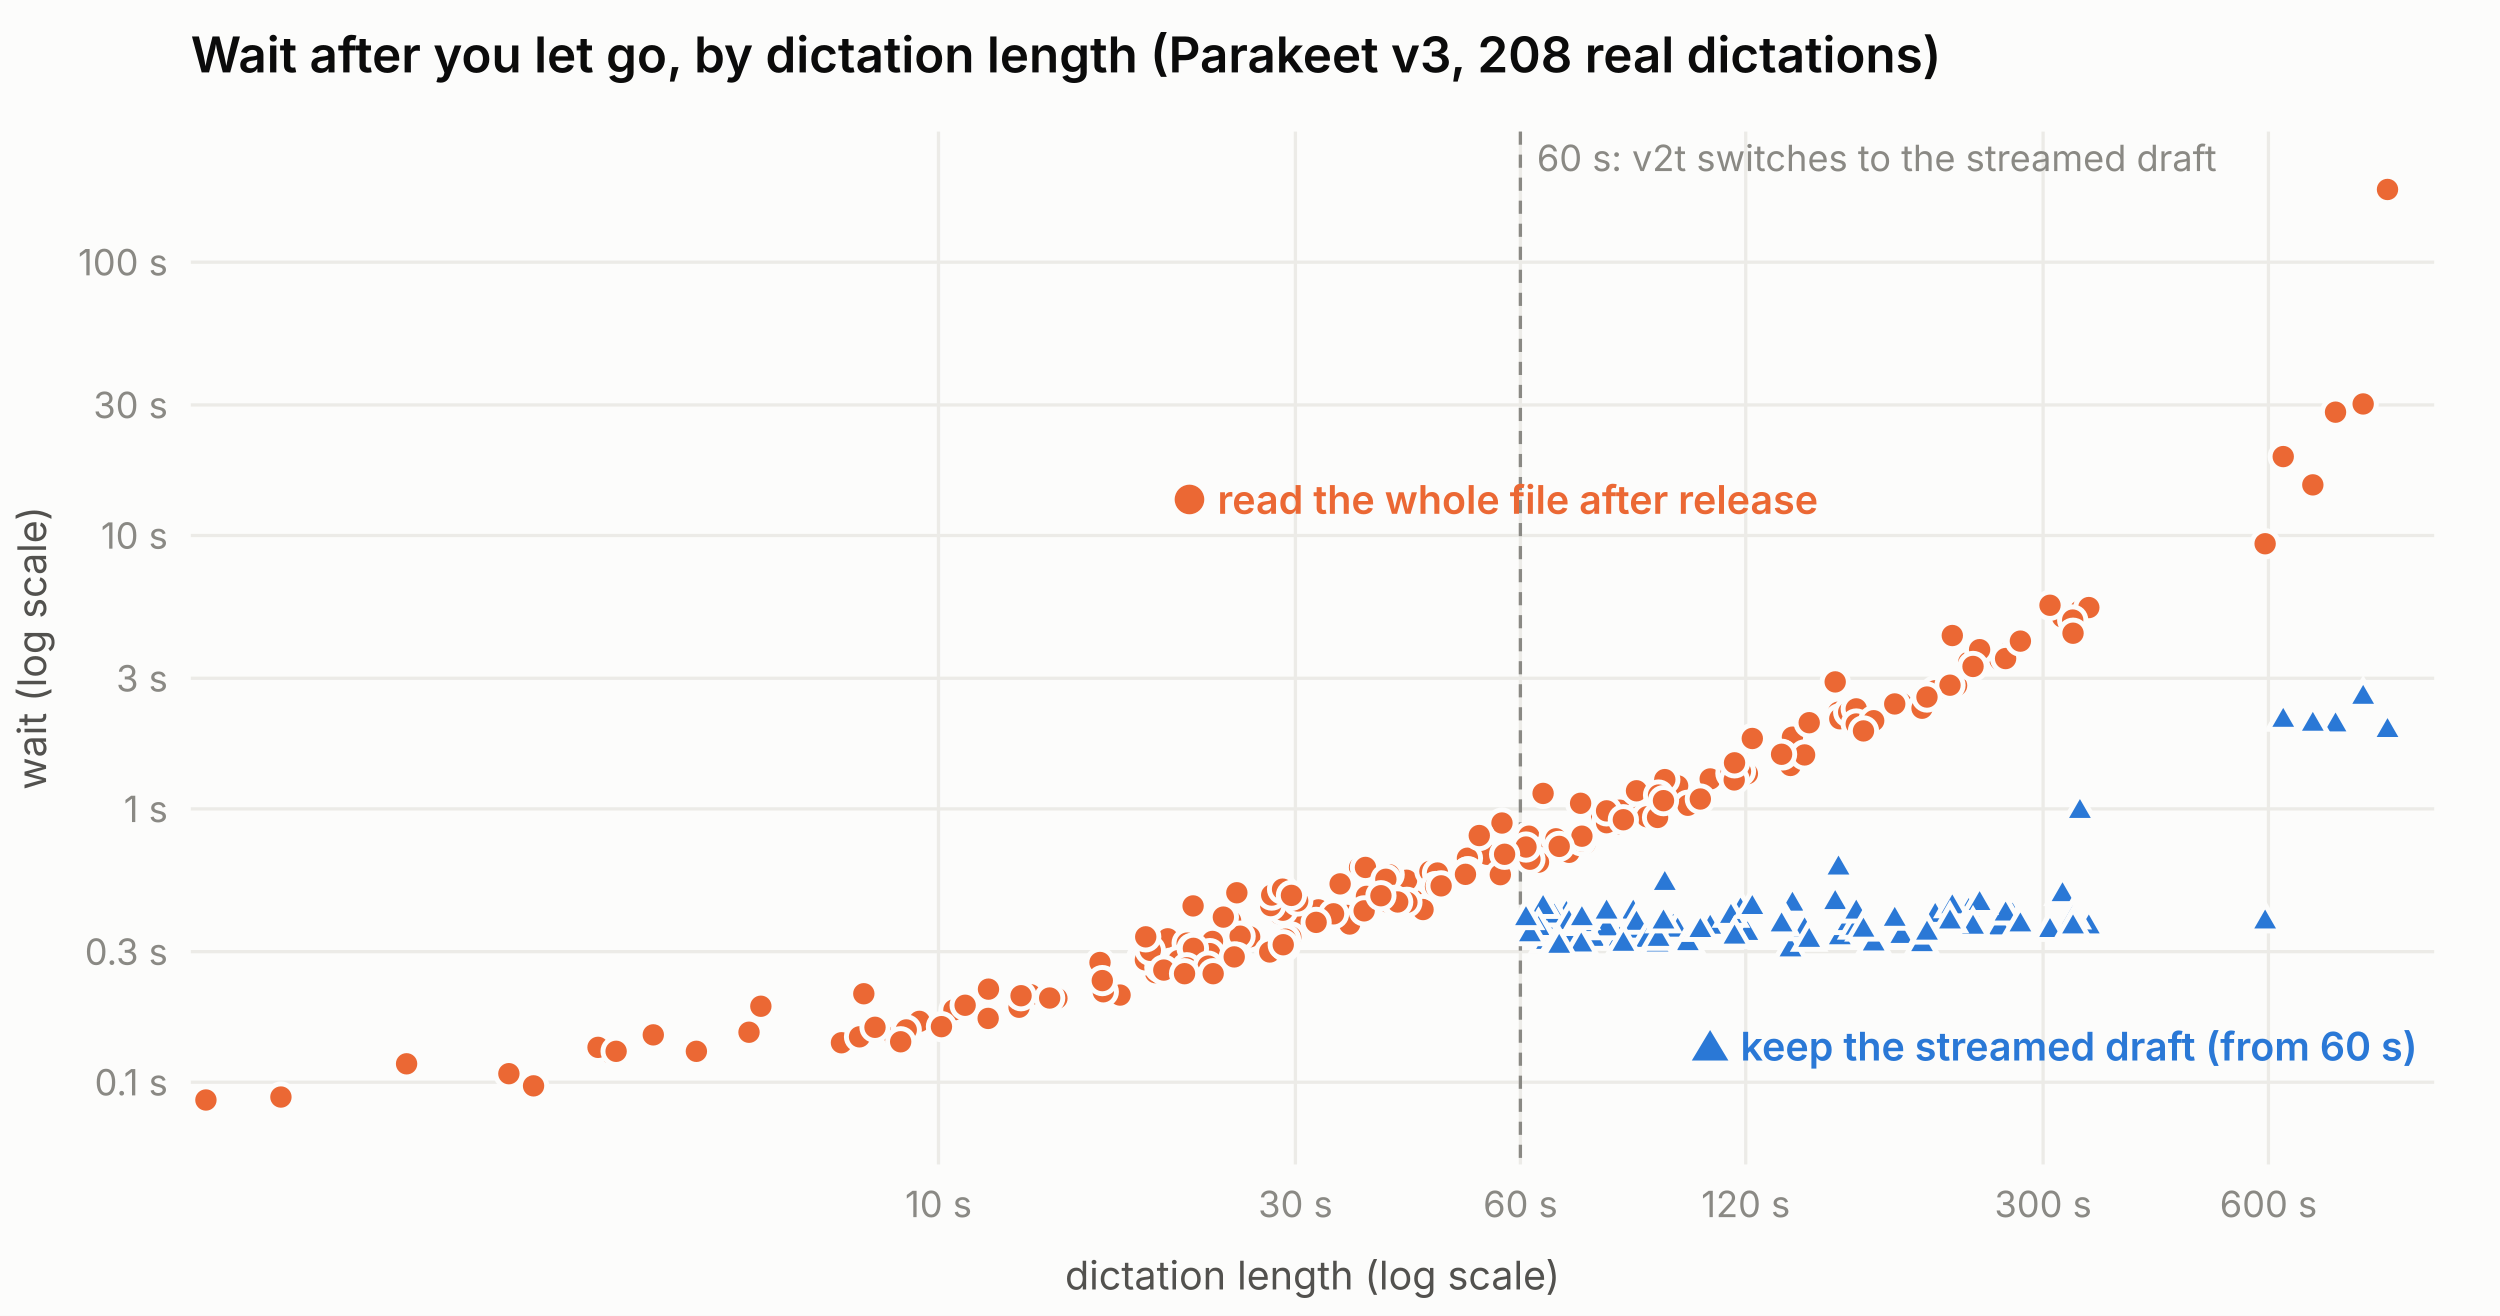
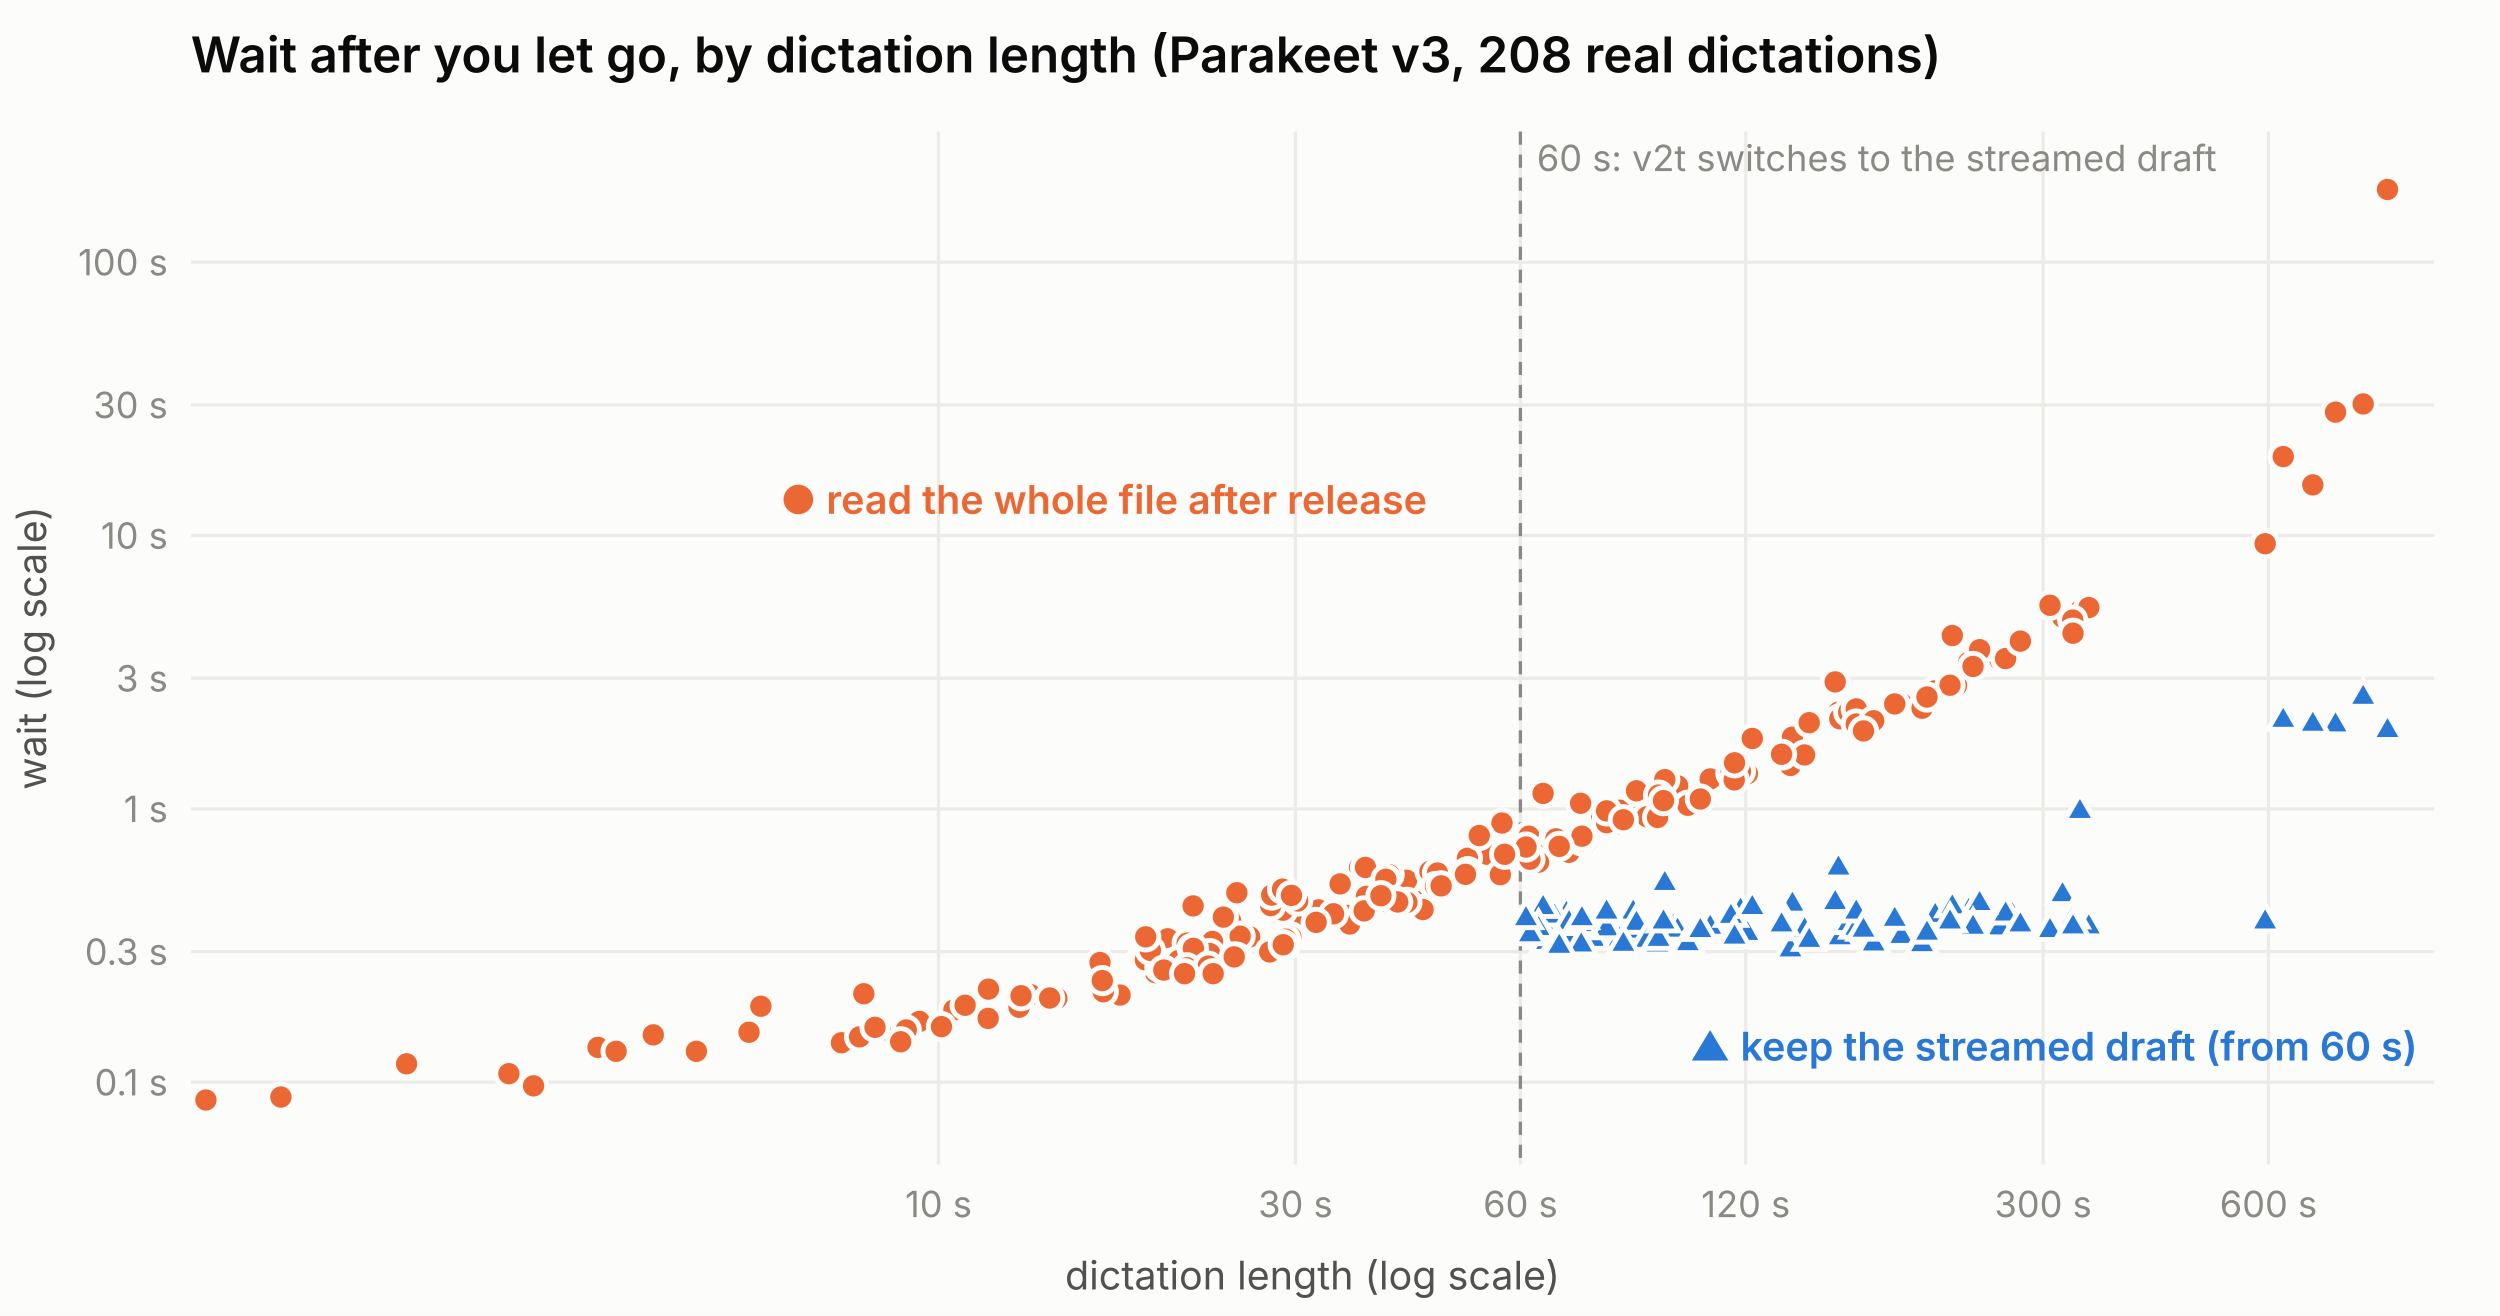
<svg xmlns="http://www.w3.org/2000/svg" viewBox="0 0 760 400" font-family="system-ui,-apple-system,Segoe UI,sans-serif">
  <style>.bg{fill:#fcfcfb}.grid{stroke:#ecebe7}.rule{stroke:#8a8984;stroke-dasharray:4 3}.tick{fill:#8a8984;font-size:11px}.axis{fill:#52514e;font-size:12px}.title{fill:#0b0b0b;font-size:15px;font-weight:600}.lab{font-size:12px;font-weight:600}.whole{fill:#eb6834}.stream{fill:#2a78d6}.dot{stroke:#fcfcfb;stroke-width:1.5}@media (prefers-color-scheme:dark){.bg{fill:#1a1a19}.grid{stroke:#2a2a28}.tick{fill:#8f8e86}.axis{fill:#c3c2b7}.title{fill:#fff}.whole{fill:#d95926}.stream{fill:#3987e5}.dot{stroke:#1a1a19}}</style>
  <rect class="bg" width="760" height="400" />
  <text class="title" x="58" y="22">Wait after you let go, by dictation length (Parakeet v3, 208 real dictations)</text>
  <line class="grid" x1="285.3" x2="285.3" y1="40" y2="354" />
  <text class="tick" x="285.3" y="370" text-anchor="middle">10 s</text>
  <line class="grid" x1="393.8" x2="393.8" y1="40" y2="354" />
  <text class="tick" x="393.8" y="370" text-anchor="middle">30 s</text>
  <line class="grid" x1="462.2" x2="462.2" y1="40" y2="354" />
  <text class="tick" x="462.2" y="370" text-anchor="middle">60 s</text>
  <line class="grid" x1="530.7" x2="530.7" y1="40" y2="354" />
  <text class="tick" x="530.7" y="370" text-anchor="middle">120 s</text>
  <line class="grid" x1="621.1" x2="621.1" y1="40" y2="354" />
  <text class="tick" x="621.1" y="370" text-anchor="middle">300 s</text>
  <line class="grid" x1="689.6" x2="689.6" y1="40" y2="354" />
  <text class="tick" x="689.6" y="370" text-anchor="middle">600 s</text>
  <line class="grid" x1="58" x2="740" y1="329.0" y2="329.0" />
  <text class="tick" x="51" y="333.0" text-anchor="end">0.1 s</text>
  <line class="grid" x1="58" x2="740" y1="289.3" y2="289.3" />
  <text class="tick" x="51" y="293.3" text-anchor="end">0.3 s</text>
  <line class="grid" x1="58" x2="740" y1="245.9" y2="245.9" />
  <text class="tick" x="51" y="249.9" text-anchor="end">1 s</text>
  <line class="grid" x1="58" x2="740" y1="206.2" y2="206.2" />
  <text class="tick" x="51" y="210.2" text-anchor="end">3 s</text>
  <line class="grid" x1="58" x2="740" y1="162.8" y2="162.8" />
  <text class="tick" x="51" y="166.8" text-anchor="end">10 s</text>
  <line class="grid" x1="58" x2="740" y1="123.1" y2="123.1" />
  <text class="tick" x="51" y="127.1" text-anchor="end">30 s</text>
  <line class="grid" x1="58" x2="740" y1="79.7" y2="79.7" />
  <text class="tick" x="51" y="83.7" text-anchor="end">100 s</text>
  <line class="rule" x1="462.2" x2="462.2" y1="40" y2="354" />
  <text class="tick" x="467.2" y="52">60 s: v2t switches to the streamed draft</text>
  <text class="axis" x="399.0" y="392" text-anchor="middle">dictation length (log scale)</text>
  <text class="axis" transform="translate(14 197.0) rotate(-90)" text-anchor="middle">wait (log scale)</text>
  <circle class="dot whole" cx="558.9" cy="216.5" r="4" />
  <circle class="dot whole" cx="392.0" cy="280.1" r="4" />
  <circle class="dot whole" cx="409.6" cy="278.3" r="4" />
  <circle class="dot whole" cx="351.3" cy="295.7" r="4" />
  <circle class="dot whole" cx="290.0" cy="307.0" r="4" />
  <circle class="dot whole" cx="227.7" cy="313.8" r="4" />
  <circle class="dot whole" cx="360.1" cy="294.6" r="4" />
  <circle class="dot whole" cx="476.2" cy="255.7" r="4" />
  <circle class="dot whole" cx="396.5" cy="276.1" r="4" />
  <circle class="dot whole" cx="632.3" cy="185.7" r="4" />
  <circle class="dot whole" cx="394.7" cy="276.6" r="4" />
  <circle class="dot whole" cx="531.2" cy="235.2" r="4" />
  <circle class="dot whole" cx="519.9" cy="236.8" r="4" />
  <circle class="dot whole" cx="428.4" cy="272.6" r="4" />
  <circle class="dot whole" cx="455.2" cy="260.4" r="4" />
  <circle class="dot whole" cx="559.3" cy="218.5" r="4" />
  <circle class="dot whole" cx="493.0" cy="250.6" r="4" />
  <circle class="dot whole" cx="529.1" cy="234.5" r="4" />
  <circle class="dot whole" cx="452.1" cy="259.7" r="4" />
  <circle class="dot whole" cx="300.5" cy="300.7" r="4" />
  <circle class="dot whole" cx="544.9" cy="224.1" r="4" />
  <circle class="dot whole" cx="374.1" cy="279.9" r="4" />
  <circle class="dot whole" cx="464.8" cy="254.2" r="4" />
  <circle class="dot whole" cx="562.0" cy="216.5" r="4" />
  <circle class="dot whole" cx="379.9" cy="284.8" r="4" />
  <circle class="dot whole" cx="399.0" cy="281.4" r="4" />
  <circle class="dot whole" cx="347.1" cy="291.1" r="4" />
  <circle class="dot whole" cx="484.3" cy="247.1" r="4" />
  <circle class="dot whole" cx="710.0" cy="125.3" r="4" />
  <circle class="dot whole" cx="394.8" cy="277.1" r="4" />
  <circle class="dot whole" cx="389.0" cy="277.8" r="4" />
  <circle class="dot whole" cx="578.0" cy="213.8" r="4" />
  <circle class="dot whole" cx="611.8" cy="196.9" r="4" />
  <circle class="dot whole" cx="446.1" cy="260.9" r="4" />
  <circle class="dot whole" cx="395.4" cy="280.6" r="4" />
  <circle class="dot whole" cx="321.3" cy="303.5" r="4" />
  <circle class="dot whole" cx="355.0" cy="285.4" r="4" />
  <circle class="dot whole" cx="413.3" cy="263.7" r="4" />
  <circle class="dot whole" cx="564.3" cy="215.5" r="4" />
  <circle class="dot whole" cx="508.7" cy="243.5" r="4" />
  <circle class="dot whole" cx="429.8" cy="273.7" r="4" />
  <circle class="dot whole" cx="496.5" cy="245.2" r="4" />
  <circle class="dot whole" cx="557.9" cy="207.3" r="4" />
  <circle class="dot whole" cx="492.4" cy="246.3" r="4" />
  <circle class="dot whole" cx="456.6" cy="250.2" r="4" />
  <circle class="dot whole" cx="526.2" cy="235.1" r="4" />
  <circle class="dot whole" cx="510.0" cy="238.9" r="4" />
  <circle class="dot whole" cx="279.5" cy="310.5" r="4" />
  <circle class="dot whole" cx="273.9" cy="313.3" r="4" />
  <circle class="dot whole" cx="422.1" cy="274.3" r="4" />
  <circle class="dot whole" cx="613.6" cy="195.0" r="4" />
  <circle class="dot whole" cx="185.6" cy="320.1" r="4" />
  <circle class="dot whole" cx="300.4" cy="309.6" r="4" />
  <circle class="dot whole" cx="470.7" cy="258.0" r="4" />
  <circle class="dot whole" cx="255.8" cy="317.0" r="4" />
  <circle class="dot whole" cx="313.3" cy="302.4" r="4" />
  <circle class="dot whole" cx="386.0" cy="289.4" r="4" />
  <circle class="dot whole" cx="594.8" cy="208.4" r="4" />
  <circle class="dot whole" cx="608.0" cy="200.6" r="4" />
  <circle class="dot whole" cx="481.9" cy="256.4" r="4" />
  <circle class="dot whole" cx="564.3" cy="220.1" r="4" />
  <circle class="dot whole" cx="527.2" cy="237.1" r="4" />
  <circle class="dot whole" cx="544.3" cy="232.7" r="4" />
  <circle class="dot whole" cx="446.3" cy="265.0" r="4" />
  <circle class="dot whole" cx="446.1" cy="265.1" r="4" />
  <circle class="dot whole" cx="458.3" cy="259.9" r="4" />
  <circle class="dot whole" cx="360.9" cy="286.7" r="4" />
  <circle class="dot whole" cx="472.5" cy="254.2" r="4" />
  <circle class="dot whole" cx="181.8" cy="318.4" r="4" />
  <circle class="dot whole" cx="485.1" cy="246.7" r="4" />
  <circle class="dot whole" cx="527.3" cy="231.9" r="4" />
  <circle class="dot whole" cx="627.0" cy="187.6" r="4" />
  <circle class="dot whole" cx="355.9" cy="292.8" r="4" />
  <circle class="dot whole" cx="635.0" cy="184.7" r="4" />
  <circle class="dot whole" cx="340.5" cy="302.5" r="4" />
  <circle class="dot whole" cx="211.7" cy="319.6" r="4" />
  <circle class="dot whole" cx="261.3" cy="315.2" r="4" />
  <circle class="dot whole" cx="309.8" cy="306.2" r="4" />
  <circle class="dot whole" cx="432.6" cy="276.5" r="4" />
  <circle class="dot whole" cx="368.6" cy="286.2" r="4" />
  <circle class="dot whole" cx="470.3" cy="258.9" r="4" />
  <circle class="dot whole" cx="410.3" cy="280.9" r="4" />
  <circle class="dot whole" cx="425.8" cy="270.6" r="4" />
  <circle class="dot whole" cx="392.4" cy="284.8" r="4" />
  <circle class="dot whole" cx="390.7" cy="287.7" r="4" />
  <circle class="dot whole" cx="348.2" cy="291.8" r="4" />
  <circle class="dot whole" cx="272.0" cy="315.2" r="4" />
  <circle class="dot whole" cx="438.8" cy="268.4" r="4" />
  <circle class="dot whole" cx="367.8" cy="289.9" r="4" />
  <circle class="dot whole" cx="439.5" cy="266.9" r="4" />
  <circle class="dot whole" cx="352.6" cy="294.1" r="4" />
  <circle class="dot whole" cx="358.3" cy="292.0" r="4" />
  <circle class="dot whole" cx="362.4" cy="288.3" r="4" />
  <circle class="dot whole" cx="486.9" cy="248.3" r="4" />
  <circle class="dot whole" cx="440.0" cy="267.8" r="4" />
  <circle class="dot whole" cx="498.4" cy="248.2" r="4" />
  <circle class="dot whole" cx="123.6" cy="323.4" r="4" />
  <circle class="dot whole" cx="390.0" cy="276.7" r="4" />
  <circle class="dot whole" cx="400.8" cy="276.6" r="4" />
  <circle class="dot whole" cx="588.3" cy="210.0" r="4" />
  <circle class="dot whole" cx="576.0" cy="214.0" r="4" />
  <circle class="dot whole" cx="405.4" cy="277.8" r="4" />
  <circle class="dot whole" cx="423.0" cy="271.2" r="4" />
  <circle class="dot whole" cx="488.4" cy="250.1" r="4" />
  <circle class="dot whole" cx="476.7" cy="255.4" r="4" />
  <circle class="dot whole" cx="609.7" cy="200.2" r="4" />
  <circle class="dot whole" cx="335.4" cy="301.5" r="4" />
  <circle class="dot whole" cx="266.0" cy="312.3" r="4" />
  <circle class="dot whole" cx="598.5" cy="201.3" r="4" />
  <circle class="dot whole" cx="541.9" cy="229.5" r="4" />
  <circle class="dot whole" cx="694.1" cy="138.8" r="4" />
  <circle class="dot whole" cx="386.3" cy="275.3" r="4" />
  <circle class="dot whole" cx="262.6" cy="302.1" r="4" />
  <circle class="dot whole" cx="427.6" cy="267.6" r="4" />
  <circle class="dot whole" cx="362.8" cy="288.3" r="4" />
  <circle class="dot whole" cx="377.0" cy="284.6" r="4" />
  <circle class="dot whole" cx="394.5" cy="273.9" r="4" />
  <circle class="dot whole" cx="449.7" cy="254.0" r="4" />
  <circle class="dot whole" cx="407.4" cy="268.7" r="4" />
  <circle class="dot whole" cx="469.1" cy="241.2" r="4" />
  <circle class="dot whole" cx="434.7" cy="264.9" r="4" />
  <circle class="dot whole" cx="362.7" cy="275.4" r="4" />
  <circle class="dot whole" cx="593.5" cy="193.2" r="4" />
  <circle class="dot whole" cx="422.3" cy="265.9" r="4" />
  <circle class="dot whole" cx="386.6" cy="272.1" r="4" />
  <circle class="dot whole" cx="532.7" cy="224.5" r="4" />
  <circle class="dot whole" cx="480.5" cy="244.2" r="4" />
  <circle class="dot whole" cx="231.3" cy="305.9" r="4" />
  <circle class="dot whole" cx="389.9" cy="270.3" r="4" />
  <circle class="dot whole" cx="415.1" cy="263.7" r="4" />
  <circle class="dot whole" cx="506.1" cy="237.0" r="4" />
  <circle class="dot whole" cx="349.7" cy="288.9" r="4" />
  <circle class="dot whole" cx="348.3" cy="284.8" r="4" />
  <circle class="dot whole" cx="371.9" cy="278.8" r="4" />
  <circle class="dot whole" cx="334.4" cy="292.6" r="4" />
  <circle class="dot whole" cx="601.8" cy="197.5" r="4" />
  <circle class="dot whole" cx="392.6" cy="272.2" r="4" />
  <circle class="dot whole" cx="421.3" cy="267.3" r="4" />
  <circle class="dot whole" cx="488.4" cy="246.5" r="4" />
  <circle class="dot whole" cx="497.5" cy="240.4" r="4" />
  <circle class="dot whole" cx="718.4" cy="122.8" r="4" />
  <circle class="dot whole" cx="376.0" cy="271.4" r="4" />
  <circle class="dot whole" cx="415.4" cy="272.5" r="4" />
  <circle class="dot whole" cx="400.1" cy="280.4" r="4" />
  <circle class="dot whole" cx="467.7" cy="262.1" r="4" />
  <circle class="dot whole" cx="630.1" cy="188.5" r="4" />
  <circle class="dot whole" cx="198.6" cy="314.6" r="4" />
  <circle class="dot whole" cx="477.0" cy="259.1" r="4" />
  <circle class="dot whole" cx="437.0" cy="265.4" r="4" />
  <circle class="dot whole" cx="423.9" cy="273.7" r="4" />
  <circle class="dot whole" cx="513.1" cy="244.8" r="4" />
  <circle class="dot whole" cx="376.0" cy="291.0" r="4" />
  <circle class="dot whole" cx="569.6" cy="219.1" r="4" />
  <circle class="dot whole" cx="456.1" cy="265.9" r="4" />
  <circle class="dot whole" cx="500.7" cy="248.3" r="4" />
  <circle class="dot whole" cx="503.9" cy="248.5" r="4" />
  <circle class="dot whole" cx="548.6" cy="229.5" r="4" />
  <circle class="dot whole" cx="623.2" cy="184.0" r="4" />
  <circle class="dot whole" cx="725.8" cy="57.6" r="4" />
  <circle class="dot whole" cx="550.0" cy="219.7" r="4" />
  <circle class="dot whole" cx="310.4" cy="302.7" r="4" />
  <circle class="dot whole" cx="541.6" cy="229.3" r="4" />
  <circle class="dot whole" cx="414.7" cy="276.9" r="4" />
  <circle class="dot whole" cx="493.5" cy="249.2" r="4" />
  <circle class="dot whole" cx="445.5" cy="265.8" r="4" />
  <circle class="dot whole" cx="390.8" cy="285.5" r="4" />
  <circle class="dot whole" cx="630.2" cy="192.5" r="4" />
  <circle class="dot whole" cx="85.4" cy="333.5" r="4" />
  <circle class="dot whole" cx="480.7" cy="255.6" r="4" />
  <circle class="dot whole" cx="375.2" cy="290.9" r="4" />
  <circle class="dot whole" cx="427.7" cy="274.3" r="4" />
  <circle class="dot whole" cx="480.9" cy="254.2" r="4" />
  <circle class="dot whole" cx="154.7" cy="326.4" r="4" />
  <circle class="dot whole" cx="436.4" cy="269.5" r="4" />
  <circle class="dot whole" cx="390.1" cy="287.2" r="4" />
  <circle class="dot whole" cx="599.8" cy="202.6" r="4" />
  <circle class="dot whole" cx="566.5" cy="222.2" r="4" />
  <circle class="dot whole" cx="286.2" cy="312.1" r="4" />
  <circle class="dot whole" cx="592.8" cy="208.3" r="4" />
  <circle class="dot whole" cx="187.3" cy="319.6" r="4" />
  <circle class="dot whole" cx="360.8" cy="294.2" r="4" />
  <circle class="dot whole" cx="504.2" cy="241.7" r="4" />
  <circle class="dot whole" cx="319.1" cy="303.4" r="4" />
  <circle class="dot whole" cx="275.5" cy="313.1" r="4" />
  <circle class="dot whole" cx="473.0" cy="255.0" r="4" />
  <circle class="dot whole" cx="353.8" cy="294.9" r="4" />
  <circle class="dot whole" cx="367.3" cy="293.7" r="4" />
  <circle class="dot whole" cx="424.9" cy="274.2" r="4" />
  <circle class="dot whole" cx="465.1" cy="261.2" r="4" />
  <circle class="dot whole" cx="463.9" cy="257.5" r="4" />
  <circle class="dot whole" cx="505.7" cy="243.4" r="4" />
  <circle class="dot whole" cx="703.1" cy="147.4" r="4" />
  <circle class="dot whole" cx="293.4" cy="305.6" r="4" />
  <circle class="dot whole" cx="368.8" cy="296.0" r="4" />
  <circle class="dot whole" cx="62.6" cy="334.4" r="4" />
  <circle class="dot whole" cx="457.4" cy="259.7" r="4" />
  <circle class="dot whole" cx="516.9" cy="242.9" r="4" />
  <circle class="dot whole" cx="273.8" cy="316.7" r="4" />
  <circle class="dot whole" cx="614.2" cy="194.9" r="4" />
  <circle class="dot whole" cx="360.1" cy="296.0" r="4" />
  <circle class="dot whole" cx="162.2" cy="330.1" r="4" />
  <circle class="dot whole" cx="584.3" cy="215.3" r="4" />
  <circle class="dot whole" cx="335.1" cy="298.1" r="4" />
  <circle class="dot whole" cx="688.6" cy="165.3" r="4" />
  <circle class="dot whole" cx="585.8" cy="211.9" r="4" />
  <circle class="dot whole" cx="474.0" cy="257.3" r="4" />
  <circle class="dot whole" cx="438.1" cy="269.3" r="4" />
  <circle class="dot whole" cx="419.8" cy="272.3" r="4" />
  <path class="dot stream" d="M558.9,258.6L563.5,266.6L554.3,266.6Z" />
  <path class="dot stream" d="M476.2,272.4L480.8,280.4L471.6,280.4Z" />
  <path class="dot stream" d="M632.3,241.4L636.9,249.4L627.7,249.4Z" />
  <path class="dot stream" d="M531.2,278.5L535.8,286.5L526.6,286.5Z" />
  <path class="dot stream" d="M519.9,276.6L524.5,284.6L515.3,284.6Z" />
  <path class="dot stream" d="M559.3,279.8L563.9,287.8L554.7,287.8Z" />
  <path class="dot stream" d="M493.0,279.9L497.6,287.9L488.4,287.9Z" />
  <path class="dot stream" d="M529.1,271.4L533.7,279.4L524.5,279.4Z" />
  <path class="dot stream" d="M544.9,269.6L549.5,277.6L540.3,277.6Z" />
  <path class="dot stream" d="M464.8,277.3L469.4,285.3L460.2,285.3Z" />
  <path class="dot stream" d="M562.0,275.5L566.6,283.5L557.4,283.5Z" />
  <path class="dot stream" d="M484.3,280.3L488.9,288.3L479.7,288.3Z" />
  <path class="dot stream" d="M710.0,215.1L714.6,223.1L705.4,223.1Z" />
  <path class="dot stream" d="M578.0,279.4L582.6,287.4L573.4,287.4Z" />
  <path class="dot stream" d="M611.8,272.9L616.4,280.9L607.2,280.9Z" />
  <path class="dot stream" d="M564.3,276.9L568.9,284.9L559.7,284.9Z" />
  <path class="dot stream" d="M508.7,276.3L513.3,284.3L504.1,284.3Z" />
  <path class="dot stream" d="M496.5,272.0L501.1,280.0L491.9,280.0Z" />
  <path class="dot stream" d="M557.9,269.1L562.5,277.1L553.3,277.1Z" />
  <path class="dot stream" d="M492.4,280.2L497.0,288.2L487.8,288.2Z" />
  <path class="dot stream" d="M526.2,273.3L530.8,281.3L521.6,281.3Z" />
  <path class="dot stream" d="M510.0,277.5L514.6,285.5L505.4,285.5Z" />
  <path class="dot stream" d="M613.6,275.6L618.2,283.6L609.0,283.6Z" />
  <path class="dot stream" d="M470.7,278.3L475.3,286.3L466.1,286.3Z" />
  <path class="dot stream" d="M594.8,271.6L599.4,279.6L590.2,279.6Z" />
  <path class="dot stream" d="M608.0,276.8L612.6,284.8L603.4,284.8Z" />
  <path class="dot stream" d="M481.9,274.5L486.5,282.5L477.3,282.5Z" />
  <path class="dot stream" d="M564.3,272.0L568.9,280.0L559.7,280.0Z" />
  <path class="dot stream" d="M527.2,279.8L531.8,287.8L522.6,287.8Z" />
  <path class="dot stream" d="M544.3,283.5L548.9,291.5L539.7,291.5Z" />
  <path class="dot stream" d="M472.5,273.2L477.1,281.2L467.9,281.2Z" />
  <path class="dot stream" d="M485.1,276.9L489.7,284.9L480.5,284.9Z" />
  <path class="dot stream" d="M527.3,279.6L531.9,287.6L522.7,287.6Z" />
  <path class="dot stream" d="M627.0,266.7L631.6,274.7L622.4,274.7Z" />
  <path class="dot stream" d="M635.0,276.5L639.6,284.5L630.4,284.5Z" />
  <path class="dot stream" d="M470.3,281.2L474.9,289.2L465.7,289.2Z" />
  <path class="dot stream" d="M486.9,274.9L491.5,282.9L482.3,282.9Z" />
  <path class="dot stream" d="M498.4,277.8L503.0,285.8L493.8,285.8Z" />
  <path class="dot stream" d="M588.3,273.0L592.9,281.0L583.7,281.0Z" />
  <path class="dot stream" d="M576.0,274.2L580.6,282.2L571.4,282.2Z" />
  <path class="dot stream" d="M488.4,277.1L493.0,285.1L483.8,285.1Z" />
  <path class="dot stream" d="M476.7,279.9L481.3,287.9L472.1,287.9Z" />
  <path class="dot stream" d="M609.7,272.6L614.3,280.6L605.1,280.6Z" />
  <path class="dot stream" d="M598.5,271.5L603.1,279.5L593.9,279.5Z" />
  <path class="dot stream" d="M541.9,274.0L546.5,282.0L537.3,282.0Z" />
  <path class="dot stream" d="M694.1,213.7L698.7,221.7L689.5,221.7Z" />
  <path class="dot stream" d="M469.1,270.6L473.7,278.6L464.5,278.6Z" />
  <path class="dot stream" d="M593.5,270.4L598.1,278.4L588.9,278.4Z" />
  <path class="dot stream" d="M532.7,270.6L537.3,278.6L528.1,278.6Z" />
  <path class="dot stream" d="M480.5,275.8L485.1,283.8L475.9,283.8Z" />
  <path class="dot stream" d="M506.1,263.3L510.7,271.3L501.5,271.3Z" />
  <path class="dot stream" d="M601.8,269.4L606.4,277.4L597.2,277.4Z" />
  <path class="dot stream" d="M488.4,272.0L493.0,280.0L483.8,280.0Z" />
  <path class="dot stream" d="M497.5,275.4L502.1,283.4L492.9,283.4Z" />
  <path class="dot stream" d="M718.4,206.7L723.0,214.7L713.8,214.7Z" />
  <path class="dot stream" d="M467.7,277.0L472.3,285.0L463.1,285.0Z" />
  <path class="dot stream" d="M630.1,273.8L634.7,281.8L625.5,281.8Z" />
  <path class="dot stream" d="M477.0,275.2L481.6,283.2L472.4,283.2Z" />
  <path class="dot stream" d="M513.1,281.6L517.7,289.6L508.5,289.6Z" />
  <path class="dot stream" d="M569.6,281.7L574.2,289.7L565.0,289.7Z" />
  <path class="dot stream" d="M500.7,280.6L505.3,288.6L496.1,288.6Z" />
  <path class="dot stream" d="M503.9,282.0L508.5,290.0L499.3,290.0Z" />
  <path class="dot stream" d="M548.6,277.4L553.2,285.4L544.0,285.4Z" />
  <path class="dot stream" d="M623.2,277.6L627.8,285.6L618.6,285.6Z" />
  <path class="dot stream" d="M725.8,216.8L730.4,224.8L721.2,224.8Z" />
  <path class="dot stream" d="M550.0,280.6L554.6,288.6L545.4,288.6Z" />
  <path class="dot stream" d="M541.6,275.9L546.2,283.9L537.0,283.9Z" />
  <path class="dot stream" d="M493.5,281.8L498.1,289.8L488.9,289.8Z" />
  <path class="dot stream" d="M630.2,276.5L634.8,284.5L625.6,284.5Z" />
  <path class="dot stream" d="M480.7,282.0L485.3,290.0L476.1,290.0Z" />
  <path class="dot stream" d="M480.9,274.0L485.5,282.0L476.3,282.0Z" />
  <path class="dot stream" d="M599.8,276.6L604.4,284.6L595.2,284.6Z" />
  <path class="dot stream" d="M566.5,277.5L571.1,285.5L561.9,285.5Z" />
  <path class="dot stream" d="M592.8,275.0L597.4,283.0L588.2,283.0Z" />
  <path class="dot stream" d="M504.2,280.3L508.8,288.3L499.6,288.3Z" />
  <path class="dot stream" d="M473.0,282.0L477.6,290.0L468.4,290.0Z" />
  <path class="dot stream" d="M465.1,278.9L469.7,286.9L460.5,286.9Z" />
  <path class="dot stream" d="M463.9,274.0L468.5,282.0L459.3,282.0Z" />
  <path class="dot stream" d="M505.7,275.0L510.3,283.0L501.1,283.0Z" />
  <path class="dot stream" d="M703.1,214.9L707.7,222.9L698.5,222.9Z" />
  <path class="dot stream" d="M516.9,277.6L521.5,285.6L512.3,285.6Z" />
  <path class="dot stream" d="M614.2,275.9L618.8,283.9L609.6,283.9Z" />
  <path class="dot stream" d="M584.3,281.9L588.9,289.9L579.7,289.9Z" />
  <path class="dot stream" d="M688.6,275.0L693.2,283.0L684.0,283.0Z" />
  <path class="dot stream" d="M585.8,278.4L590.4,286.4L581.2,286.4Z" />
  <path class="dot stream" d="M474.0,282.4L478.6,290.4L469.4,290.4Z" />
-   <text class="lab whole" x="552.7" y="156.2" text-anchor="end">● read the whole file after release</text>
+   <text class="lab whole" x="433.8" y="156.2" text-anchor="end">● read the whole file after release</text>
  <text class="lab stream" x="734.9" y="322.4" text-anchor="end">▲ keep the streamed draft (from 60 s)</text>
</svg>
